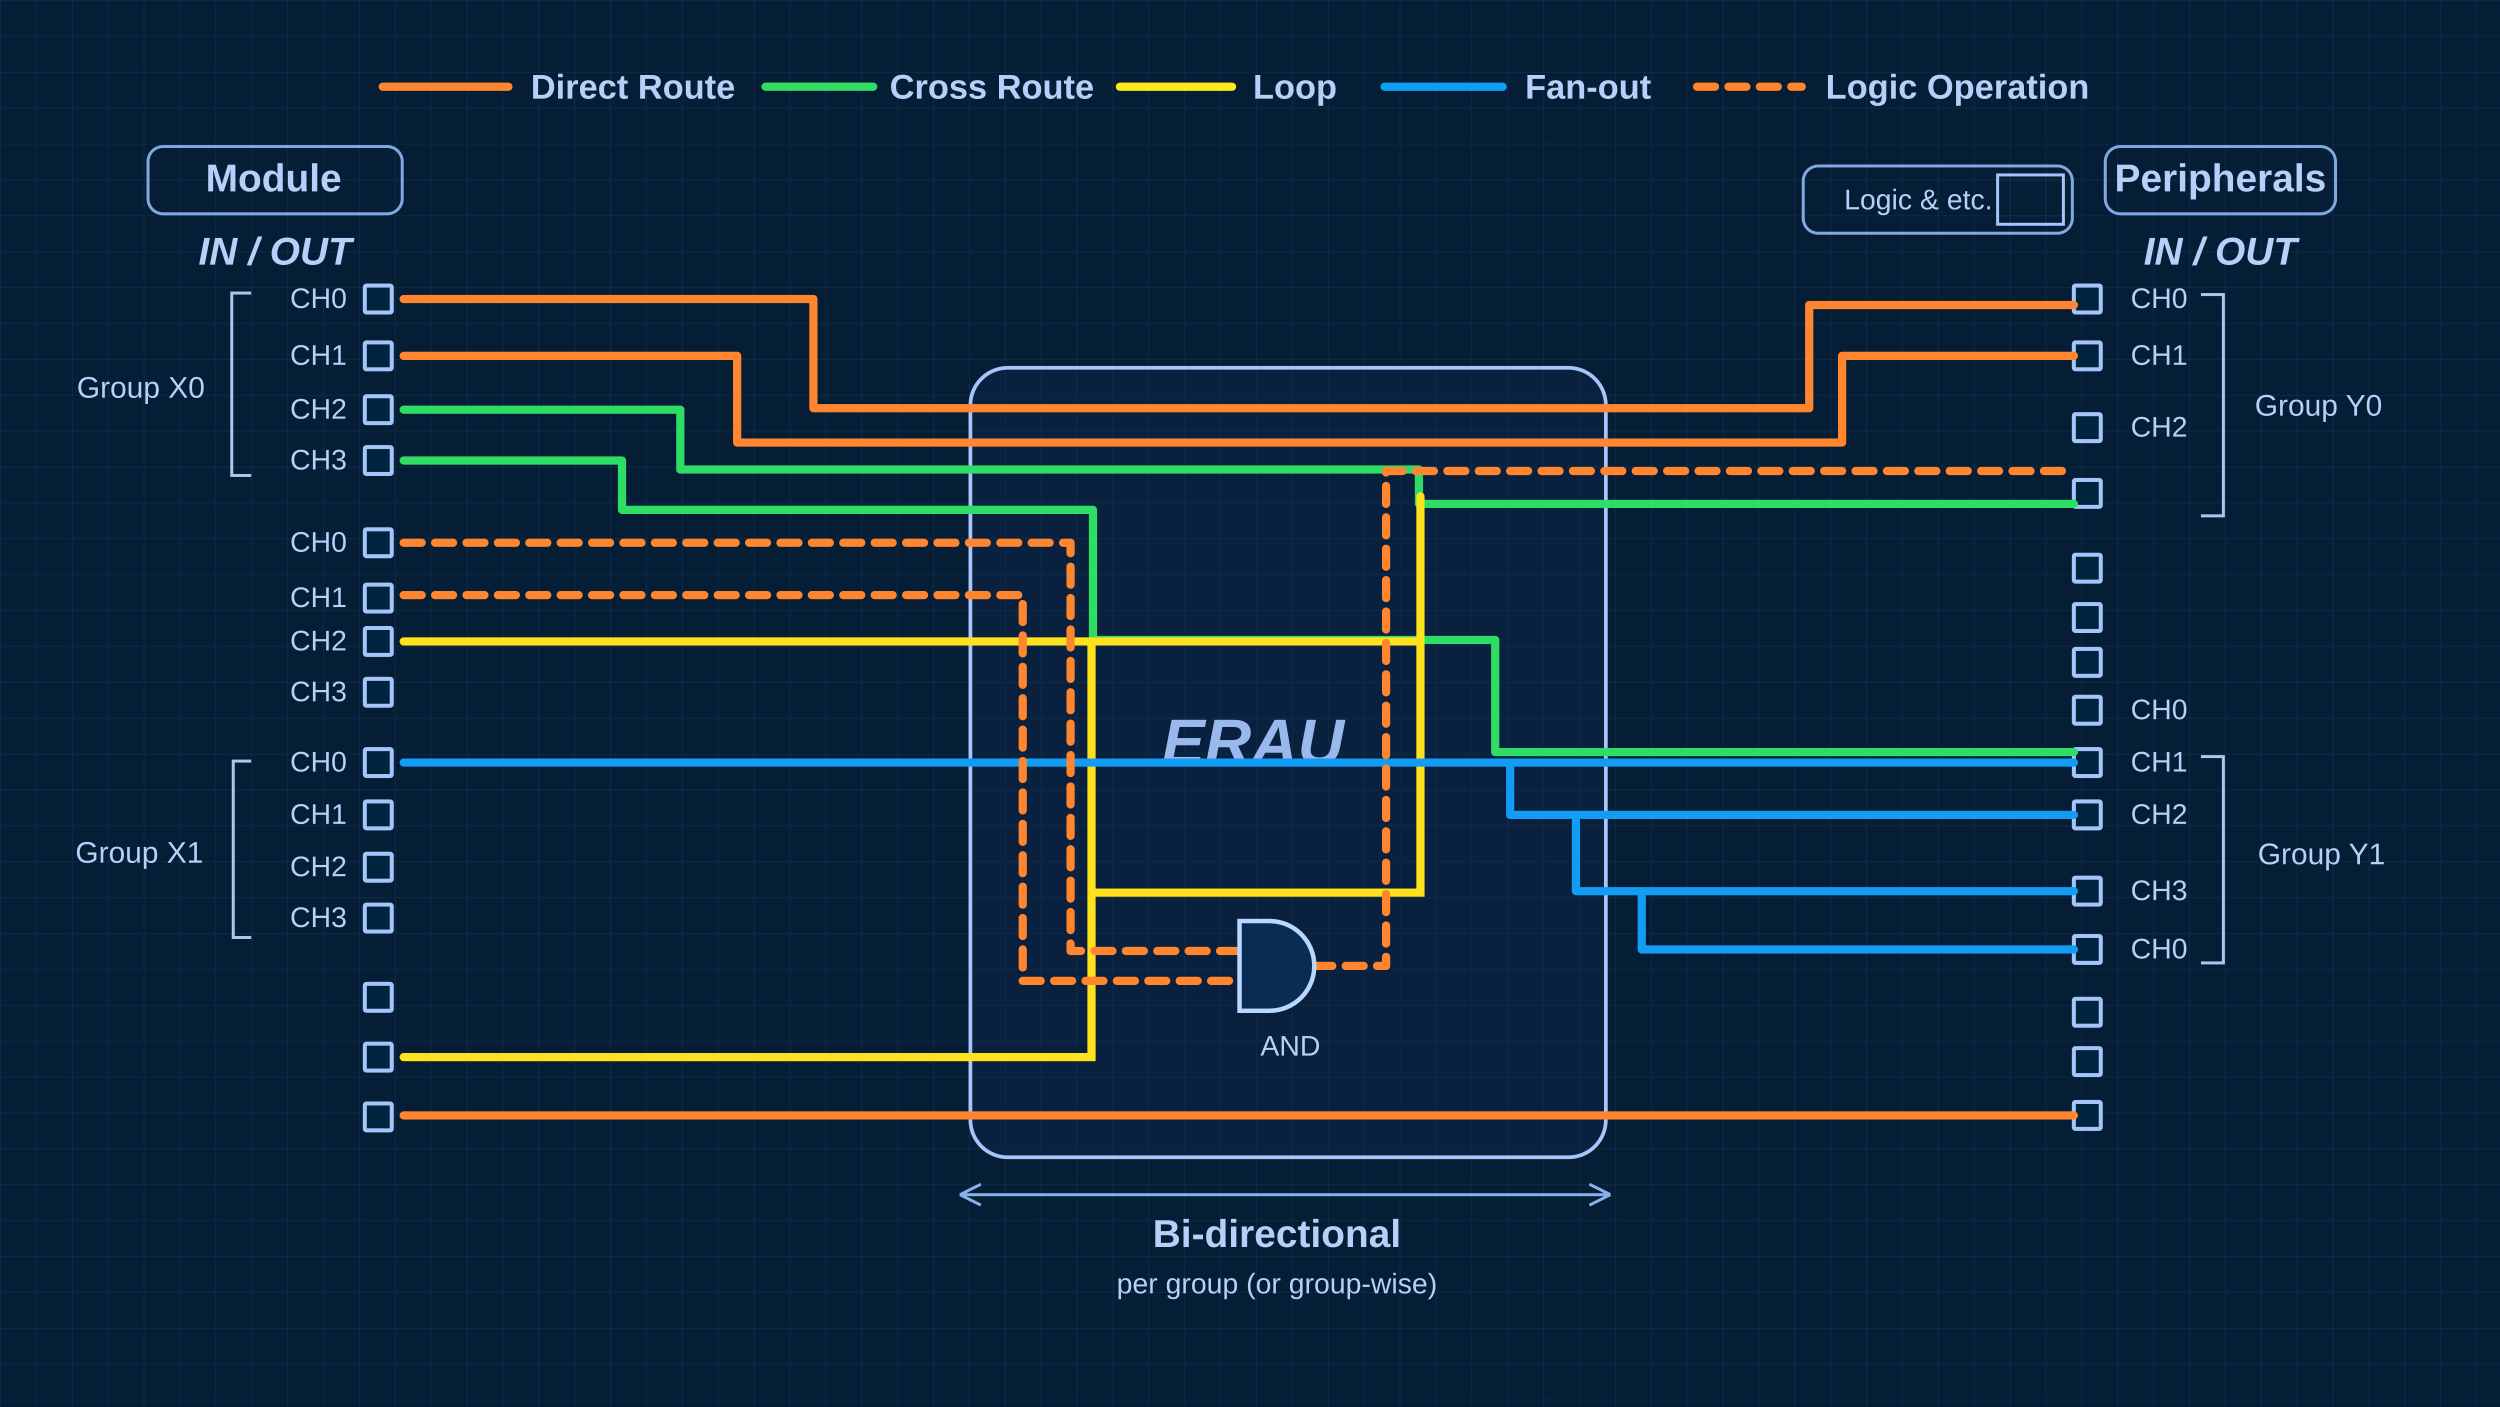
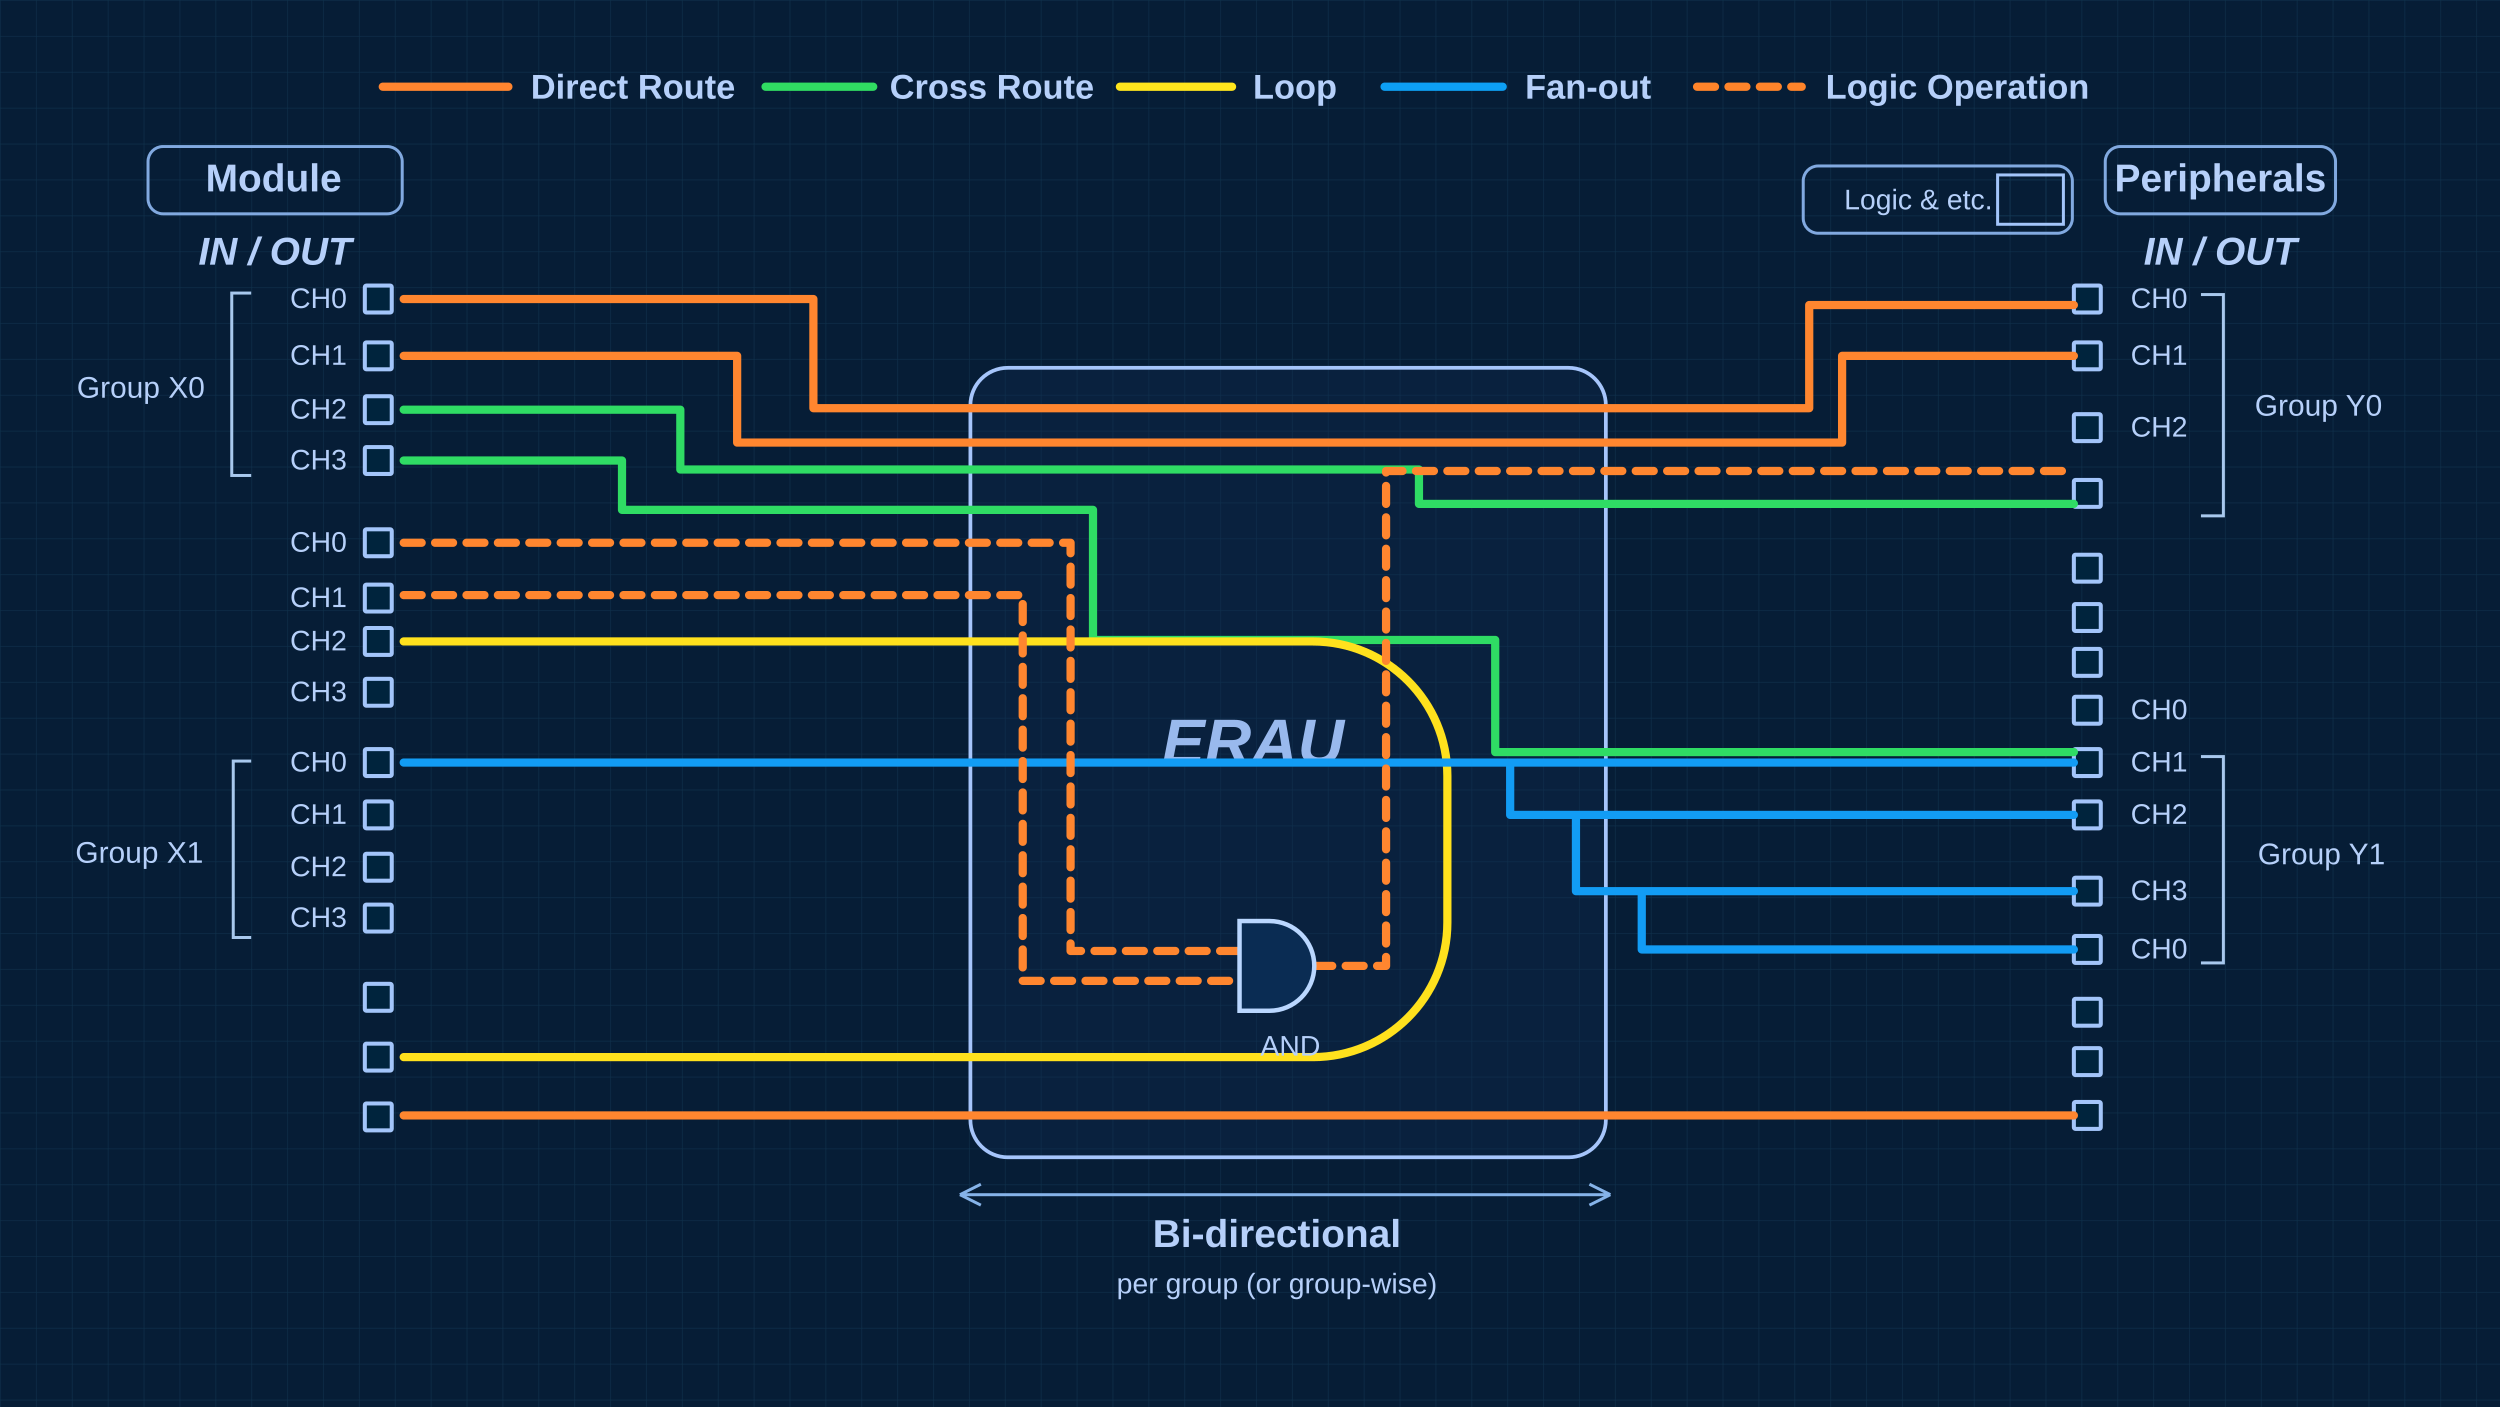
<svg xmlns="http://www.w3.org/2000/svg" width="1672" height="941" viewBox="0 0 1672 941" role="img" aria-labelledby="erau-title erau-desc">
  <defs>
    <pattern id="grid" width="24" height="24" patternUnits="userSpaceOnUse">
      <path d="M24 0H0V24" stroke="#16405a" stroke-width="0.8" fill="none" opacity=".58" />
    </pattern>
    <marker id="arr-left" markerWidth="7" markerHeight="7" refX="2" refY="3.5" orient="auto">
      <path d="M7 0L0 3.5L7 7Z" fill="#2ddd66" />
    </marker>
  </defs>
  <style>
text{font-family:Arial,Helvetica,sans-serif;fill:#b6d0fa}.heading{font-size:26px;font-weight:600}.small{font-size:19px}.legend{font-size:23px;font-weight:600}.ch{font-size:19px}.region{font-size:20px}.terminal{stroke:#a3c5fa;fill:#00243d;stroke-width:2.7}.trace{fill:none;stroke-width:5.5;stroke-linecap:round;stroke-linejoin:round}.core{stroke:#a6c5fb;fill:rgba(17,44,80,.33);stroke-width:2.5}.coretxt{font-size:43px;font-weight:700;font-style:italic;fill:#99b9ed}.gate{stroke:#bad7ff;stroke-width:3;fill:#0a2c53}
</style>
  <rect width="1672" height="941" fill="#061d36" />
  <rect width="1672" height="941" fill="url(#grid)" />
  <g class="legend">
    <polyline points="256,58 340,58" class="trace" stroke="#ff852f" />
    <text x="355" y="66" fill="#ff852f">Direct Route</text>
    <polyline points="512,58 584,58" class="trace" stroke="#30dc62" />
    <text x="595" y="66" fill="#30dc62">Cross Route</text>
    <polyline points="749,58 824,58" class="trace" stroke="#ffe61d" />
    <text x="838" y="66" fill="#ffe61d">Loop</text>
    <polyline points="926,58 1005,58" class="trace" stroke="#0d9ff4" />
    <text x="1020" y="66" fill="#0d9ff4">Fan-out</text>
    <polyline points="1135,58 1205,58" class="trace" stroke="#ff842a" stroke-dasharray="12 9" />
    <text x="1221" y="66" fill="#ff842a">Logic Operation</text>
  </g>
  <rect x="99" y="98" width="170" height="45" rx="10" fill="none" stroke="#81a9e0" stroke-width="2" />
  <text x="183" y="128" class="heading" text-anchor="middle">Module</text>
  <text x="184" y="177" class="heading" text-anchor="middle" font-style="italic">IN / OUT</text>
  <rect x="1408" y="98" height="45" width="154" rx="10" fill="none" stroke="#81a9e0" stroke-width="2" />
  <text x="1485" y="128" class="heading" text-anchor="middle">Peripherals</text>
  <text x="1485" y="177" class="heading" text-anchor="middle" font-style="italic">IN / OUT</text>
  <rect x="1206" y="111" width="180" height="45" rx="10" fill="none" stroke="#81a9e0" stroke-width="2" />
  <text x="1283" y="140" class="small" text-anchor="middle">Logic &amp; etc.</text>
  <rect x="1336" y="117" width="44" height="33" fill="url(#grid)" stroke="#a3c5fa" stroke-width="2" />
  <rect class="core" x="649" y="246" width="425" height="528" rx="25" />
  <text x="838" y="511" class="coretxt" text-anchor="middle">ERAU</text>
  <g class="ch">
    <text x="232" y="206" text-anchor="end">CH0</text>
    <text x="232" y="244" text-anchor="end">CH1</text>
    <text x="232" y="280" text-anchor="end">CH2</text>
    <text x="232" y="314" text-anchor="end">CH3</text>
    <text x="232" y="369" text-anchor="end">CH0</text>
    <text x="232" y="406" text-anchor="end">CH1</text>
    <text x="232" y="435" text-anchor="end">CH2</text>
    <text x="232" y="469" text-anchor="end">CH3</text>
    <text x="232" y="516" text-anchor="end">CH0</text>
    <text x="232" y="551" text-anchor="end">CH1</text>
    <text x="232" y="586" text-anchor="end">CH2</text>
    <text x="232" y="620" text-anchor="end">CH3</text>
    <text x="1425" y="206">CH0</text>
    <text x="1425" y="244">CH1</text>
    <text x="1425" y="292">CH2</text>
    <text x="1425" y="481">CH0</text>
    <text x="1425" y="516">CH1</text>
    <text x="1425" y="551">CH2</text>
    <text x="1425" y="602">CH3</text>
    <text x="1425" y="641">CH0</text>
  </g>
  <g>
    <rect x="244" y="191" width="18" height="18" rx="1" class="terminal" />
    <rect x="244" y="229" width="18" height="18" rx="1" class="terminal" />
    <rect x="244" y="265" width="18" height="18" rx="1" class="terminal" />
    <rect x="244" y="299" width="18" height="18" rx="1" class="terminal" />
    <rect x="244" y="354" width="18" height="18" rx="1" class="terminal" />
    <rect x="244" y="391" width="18" height="18" rx="1" class="terminal" />
    <rect x="244" y="420" width="18" height="18" rx="1" class="terminal" />
    <rect x="244" y="454" width="18" height="18" rx="1" class="terminal" />
    <rect x="244" y="501" width="18" height="18" rx="1" class="terminal" />
    <rect x="244" y="536" width="18" height="18" rx="1" class="terminal" />
    <rect x="244" y="571" width="18" height="18" rx="1" class="terminal" />
    <rect x="244" y="605" width="18" height="18" rx="1" class="terminal" />
    <rect x="244" y="658" width="18" height="18" rx="1" class="terminal" />
    <rect x="244" y="698" width="18" height="18" rx="1" class="terminal" />
    <rect x="244" y="738" width="18" height="18" rx="1" class="terminal" />
    <rect x="1387" y="191" width="18" height="18" rx="1" class="terminal" />
    <rect x="1387" y="229" width="18" height="18" rx="1" class="terminal" />
    <rect x="1387" y="277" width="18" height="18" rx="1" class="terminal" />
    <rect x="1387" y="321" width="18" height="18" rx="1" class="terminal" />
    <rect x="1387" y="371" width="18" height="18" rx="1" class="terminal" />
    <rect x="1387" y="404" width="18" height="18" rx="1" class="terminal" />
    <rect x="1387" y="434" width="18" height="18" rx="1" class="terminal" />
    <rect x="1387" y="466" width="18" height="18" rx="1" class="terminal" />
    <rect x="1387" y="501" width="18" height="18" rx="1" class="terminal" />
    <rect x="1387" y="536" width="18" height="18" rx="1" class="terminal" />
    <rect x="1387" y="587" width="18" height="18" rx="1" class="terminal" />
    <rect x="1387" y="626" width="18" height="18" rx="1" class="terminal" />
    <rect x="1387" y="668" width="18" height="18" rx="1" class="terminal" />
    <rect x="1387" y="701" width="18" height="18" rx="1" class="terminal" />
    <rect x="1387" y="737" width="18" height="18" rx="1" class="terminal" />
  </g>
  <g class="region">
    <path d="M168 196H155V318H168" fill="none" stroke="#a8c8ed" stroke-width="2" />
    <text x="137" y="266" text-anchor="end">Group X0</text>
    <path d="M168 509H156V627H168" fill="none" stroke="#a8c8ed" stroke-width="2" />
    <text x="136" y="577" text-anchor="end">Group X1</text>
    <path d="M1472 197H1487V345H1472" fill="none" stroke="#a8c8ed" stroke-width="2" />
    <text x="1508" y="278">Group Y0</text>
    <path d="M1472 506H1487V644H1472" fill="none" stroke="#a8c8ed" stroke-width="2" />
    <text x="1510" y="578">Group Y1</text>
  </g>
  <g>
    <polyline points="270,200 544,200 544,273 1210,273 1210,204 1387,204" class="trace" stroke="#ff862f" />
    <polyline points="270,238 493,238 493,296 1232,296 1232,238 1387,238" class="trace" stroke="#ff862f" />
    <polyline points="270,746 1387,746" class="trace" stroke="#ff862f" />
    <polyline points="270,274 455,274 455,314 949,314 949,337 1387,337" class="trace" stroke="#2fdc64" />
    <polyline points="270,308 416,308 416,341 731,341 731,428 1000,428 1000,503 1387,503" class="trace" stroke="#2fdc64" />
-     <path d="M270 429 H950 V597 H730 V707 H270 M730 597 V429 M950 429 V332" class="trace" stroke="#ffe11d" style="stroke-linejoin:miter" />
+     <path d="M270 429 H878 A90 90 0 0 1 968 519 V617 A90 90 0 0 1 878 707 H270" class="trace" stroke="#ffe11d" />
    <path d="M270 510 H1387 M1010 510 V545 H1387 M1054 545 V596 H1387 M1098 596 V635 H1387" class="trace" stroke="#129cf4" />
    <polyline points="270,363 716,363 716,636 829,636" class="trace" stroke="#ff862f" stroke-dasharray="12 9" />
    <polyline points="270,398 684,398 684,656 829,656" class="trace" stroke="#ff862f" stroke-dasharray="12 9" />
    <polyline points="879,646 927,646 927,315 1387,315" class="trace" stroke="#ff862f" stroke-dasharray="12 9" />
  </g>
  <path class="gate" d="M829 616H849A30 30 0 0 1 849 676H829Z" />
  <text x="863" y="706" class="small" text-anchor="middle">AND</text>
  <path d="M642 799H1077M642 799l14 -7m-14 7 14 7M1077 799l-14 -7m14 7 -14 7" stroke="#86b3e9" stroke-width="2" fill="none" />
  <text x="854" y="834" class="heading" text-anchor="middle">Bi-directional</text>
  <text x="854" y="865" class="small" text-anchor="middle">per group (or group-wise)</text>
</svg>
